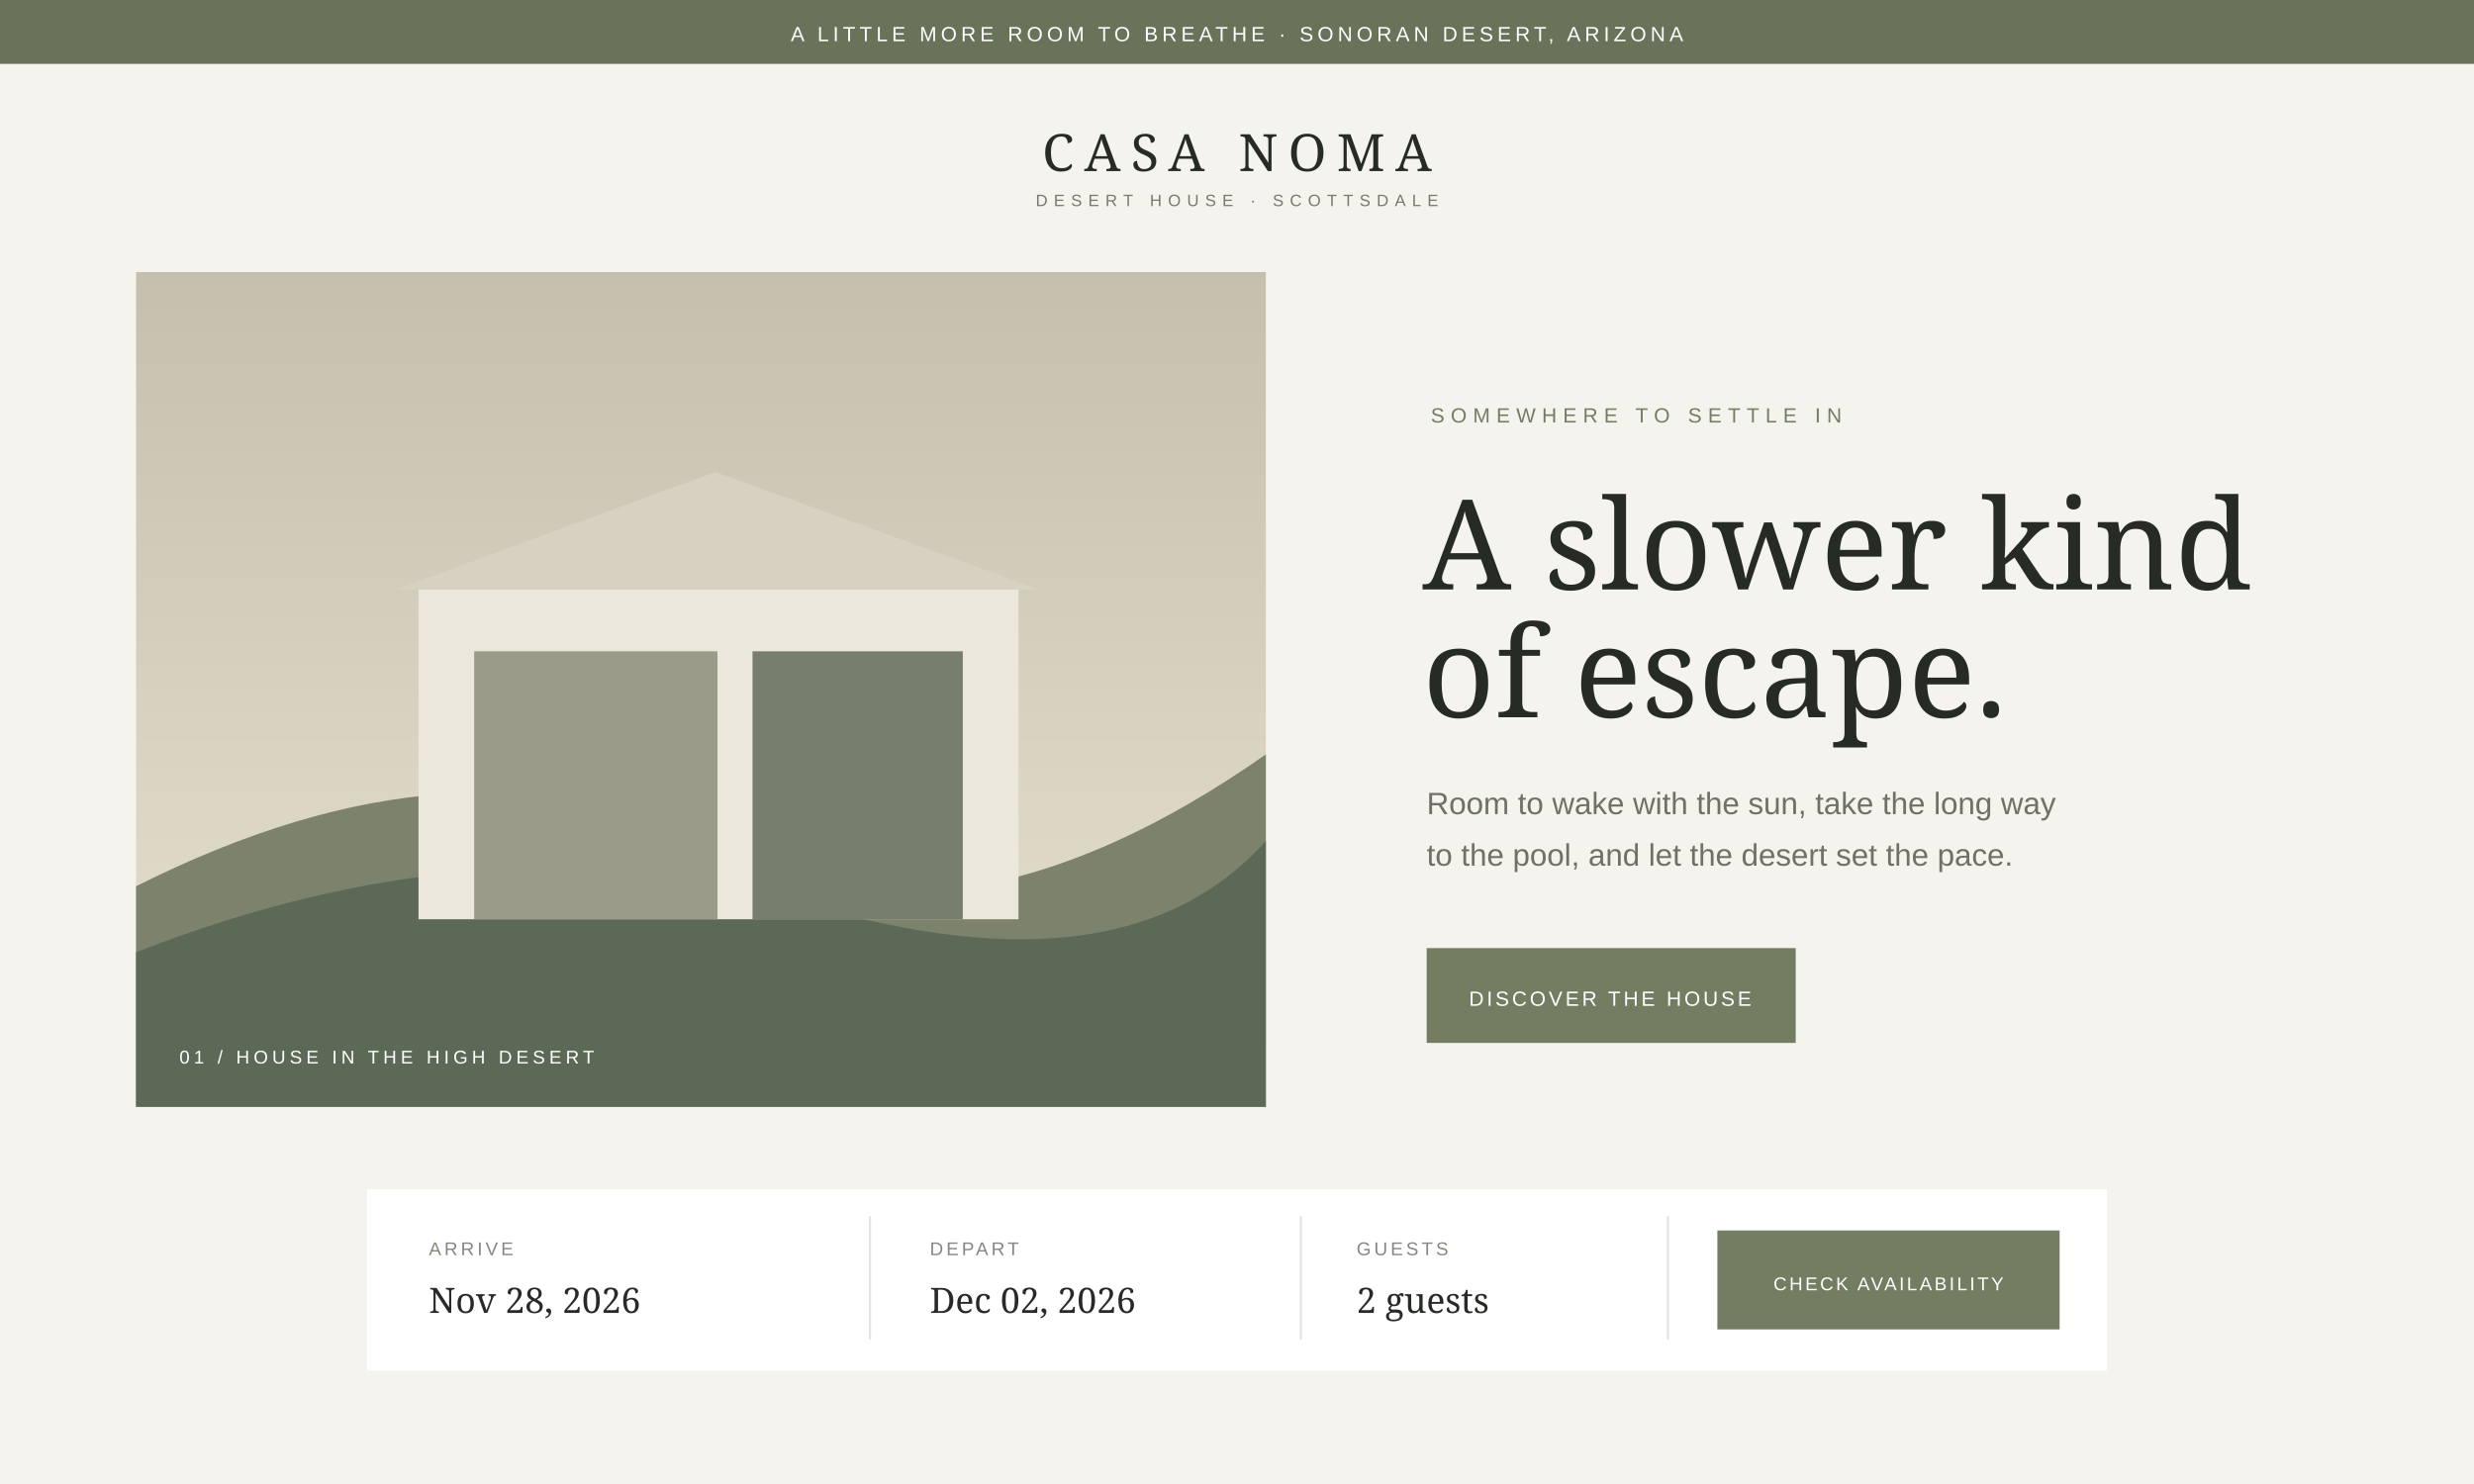
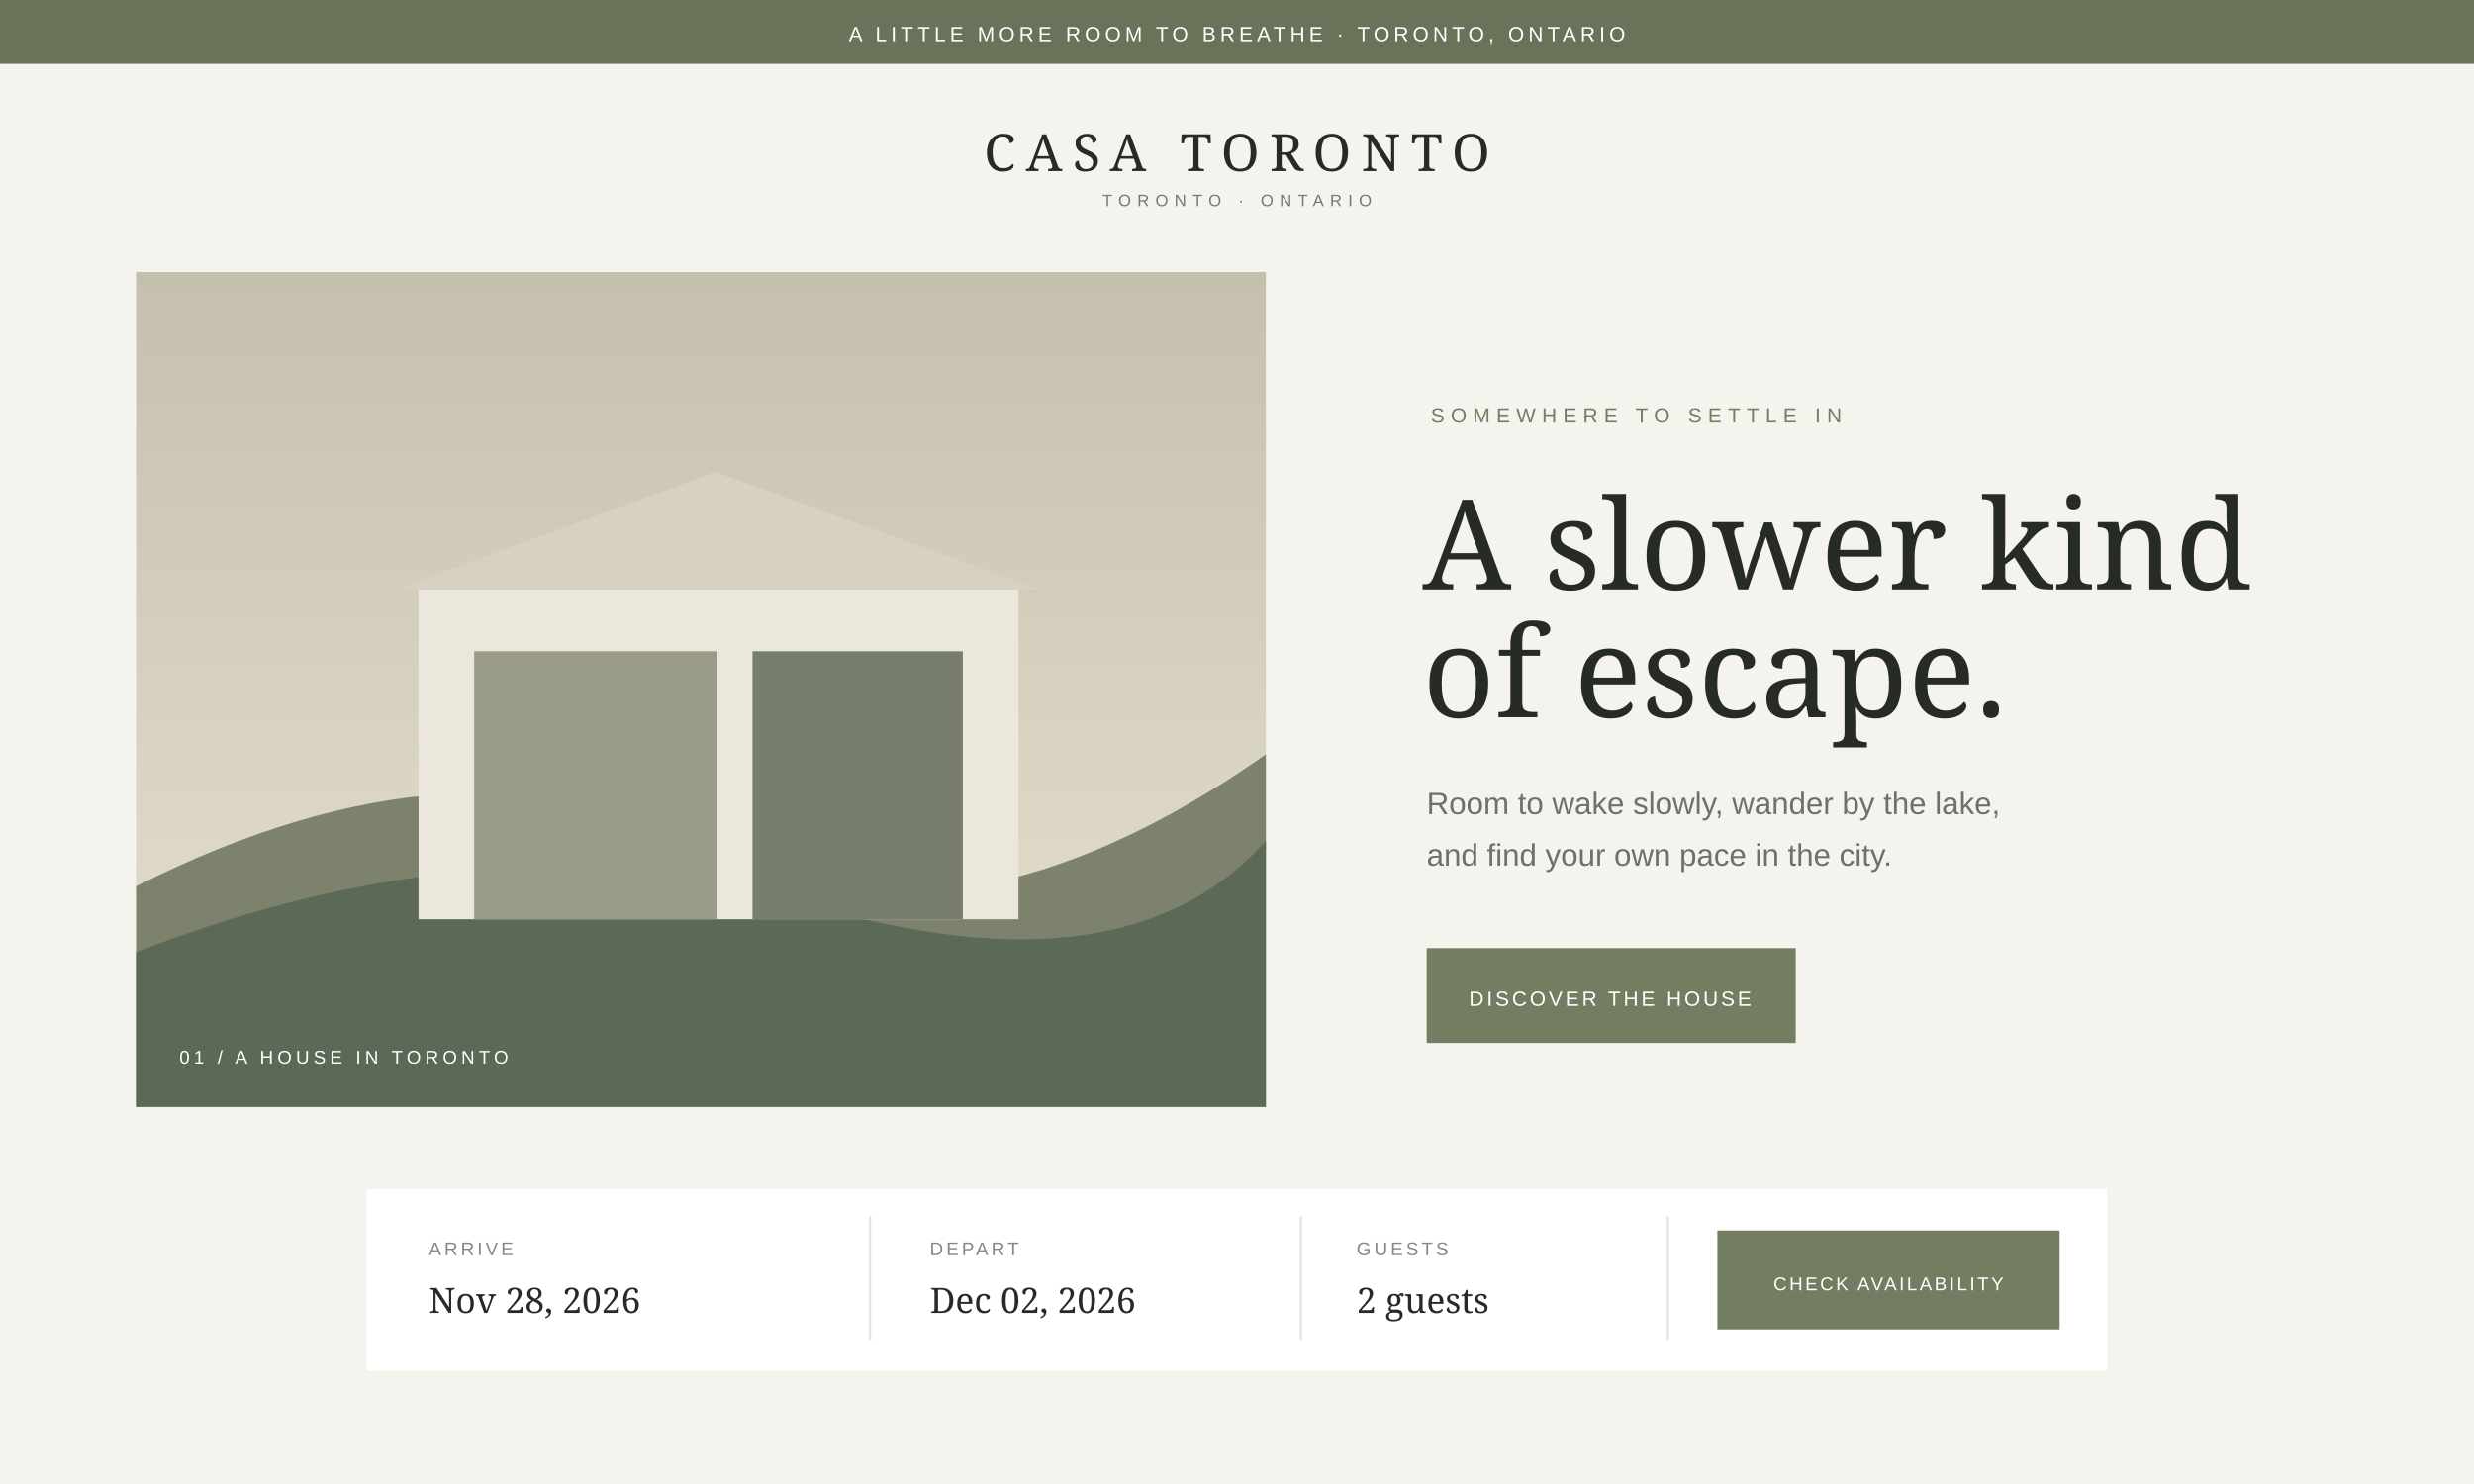
<svg xmlns="http://www.w3.org/2000/svg" width="1200" height="720" viewBox="0 0 1200 720">
  <defs>
    <linearGradient id="sky" x2="0" y2="1">
      <stop stop-color="#c5c0ae" />
      <stop offset="1" stop-color="#e8e1d0" />
    </linearGradient>
    <linearGradient id="photo" x2="1" y2="1">
      <stop stop-color="#687563" />
      <stop offset=".52" stop-color="#b0a58c" />
      <stop offset="1" stop-color="#ddd2bd" />
    </linearGradient>
  </defs>
  <rect width="1200" height="720" fill="#f5f3ed" />
  <rect width="1200" height="31" fill="#68735a" />
-   <text x="600" y="20" text-anchor="middle" font-family="Arial,sans-serif" font-size="10" letter-spacing="2" fill="#fff">A LITTLE MORE ROOM TO BREATHE  ·  SONORAN DESERT, ARIZONA</text>
-   <text x="600" y="83" text-anchor="middle" font-family="Georgia,serif" font-size="25" letter-spacing="5" fill="#272b26">CASA NOMA</text>
-   <text x="600" y="100" text-anchor="middle" font-family="Arial,sans-serif" font-size="8" letter-spacing="3" fill="#77786f">DESERT HOUSE · SCOTTSDALE</text>
+   <text x="600" y="20" text-anchor="middle" font-family="Arial,sans-serif" font-size="10" letter-spacing="2" fill="#fff">A LITTLE MORE ROOM TO BREATHE  ·  TORONTO, ONTARIO</text>
+   <text x="600" y="83" text-anchor="middle" font-family="Georgia,serif" font-size="25" letter-spacing="5" fill="#272b26">CASA TORONTO</text>
+   <text x="600" y="100" text-anchor="middle" font-family="Arial,sans-serif" font-size="8" letter-spacing="3" fill="#77786f">TORONTO · ONTARIO</text>
  <rect x="66" y="132" width="548" height="405" fill="url(#sky)" />
  <path d="M66 430 Q225 350 344 411 T614 366 V537 H66Z" fill="#7c826b" />
  <path d="M66 462 Q240 394 393 439 T614 408 V537 H66Z" fill="#5d6957" />
  <rect x="203" y="286" width="291" height="160" fill="#ebe7dd" />
  <rect x="230" y="316" width="118" height="130" fill="#9a9b88" />
  <rect x="365" y="316" width="102" height="130" fill="#777e6e" />
  <path d="M192 286 L347 229 L504 286Z" fill="#d8d1c2" />
-   <text x="87" y="516" font-family="Arial,sans-serif" font-size="9" letter-spacing="2" fill="#fff">01 / HOUSE IN THE HIGH DESERT</text>
+   <text x="87" y="516" font-family="Arial,sans-serif" font-size="9" letter-spacing="2" fill="#fff">01 / A HOUSE IN TORONTO</text>
  <text x="694" y="205" font-family="Arial,sans-serif" font-size="10" letter-spacing="3" fill="#737d62">SOMEWHERE TO SETTLE IN</text>
  <text x="690" y="286" font-family="Georgia,serif" font-size="61" fill="#272b26">A slower kind</text>
  <text x="690" y="348" font-family="Georgia,serif" font-size="61" fill="#272b26">of escape.</text>
-   <text x="692" y="395" font-family="Arial,sans-serif" font-size="15" fill="#6f7068">Room to wake with the sun, take the long way</text>
-   <text x="692" y="420" font-family="Arial,sans-serif" font-size="15" fill="#6f7068">to the pool, and let the desert set the pace.</text>
+   <text x="692" y="395" font-family="Arial,sans-serif" font-size="15" fill="#6f7068">Room to wake slowly, wander by the lake,</text>
+   <text x="692" y="420" font-family="Arial,sans-serif" font-size="15" fill="#6f7068">and find your own pace in the city.</text>
  <rect x="692" y="460" width="179" height="46" fill="#737d62" />
  <text x="781" y="488" text-anchor="middle" font-family="Arial,sans-serif" font-size="10" letter-spacing="1.4" fill="#fff">DISCOVER THE HOUSE</text>
  <rect x="178" y="577" width="844" height="88" fill="#fff" />
  <text x="208" y="609" font-family="Arial,sans-serif" font-size="9" letter-spacing="1.5" fill="#86877e">ARRIVE</text>
  <text x="208" y="637" font-family="Georgia,serif" font-size="17" fill="#272b26">Nov 28, 2026</text>
  <path d="M422 590 V650 M631 590 V650 M809 590 V650" stroke="#e5e3dc" />
  <text x="451" y="609" font-family="Arial,sans-serif" font-size="9" letter-spacing="1.5" fill="#86877e">DEPART</text>
  <text x="451" y="637" font-family="Georgia,serif" font-size="17" fill="#272b26">Dec 02, 2026</text>
  <text x="658" y="609" font-family="Arial,sans-serif" font-size="9" letter-spacing="1.5" fill="#86877e">GUESTS</text>
  <text x="658" y="637" font-family="Georgia,serif" font-size="17" fill="#272b26">2 guests</text>
  <rect x="833" y="597" width="166" height="48" fill="#737d62" />
  <text x="916" y="626" text-anchor="middle" font-family="Arial,sans-serif" font-size="9" letter-spacing="1.2" fill="#fff">CHECK AVAILABILITY</text>
</svg>
